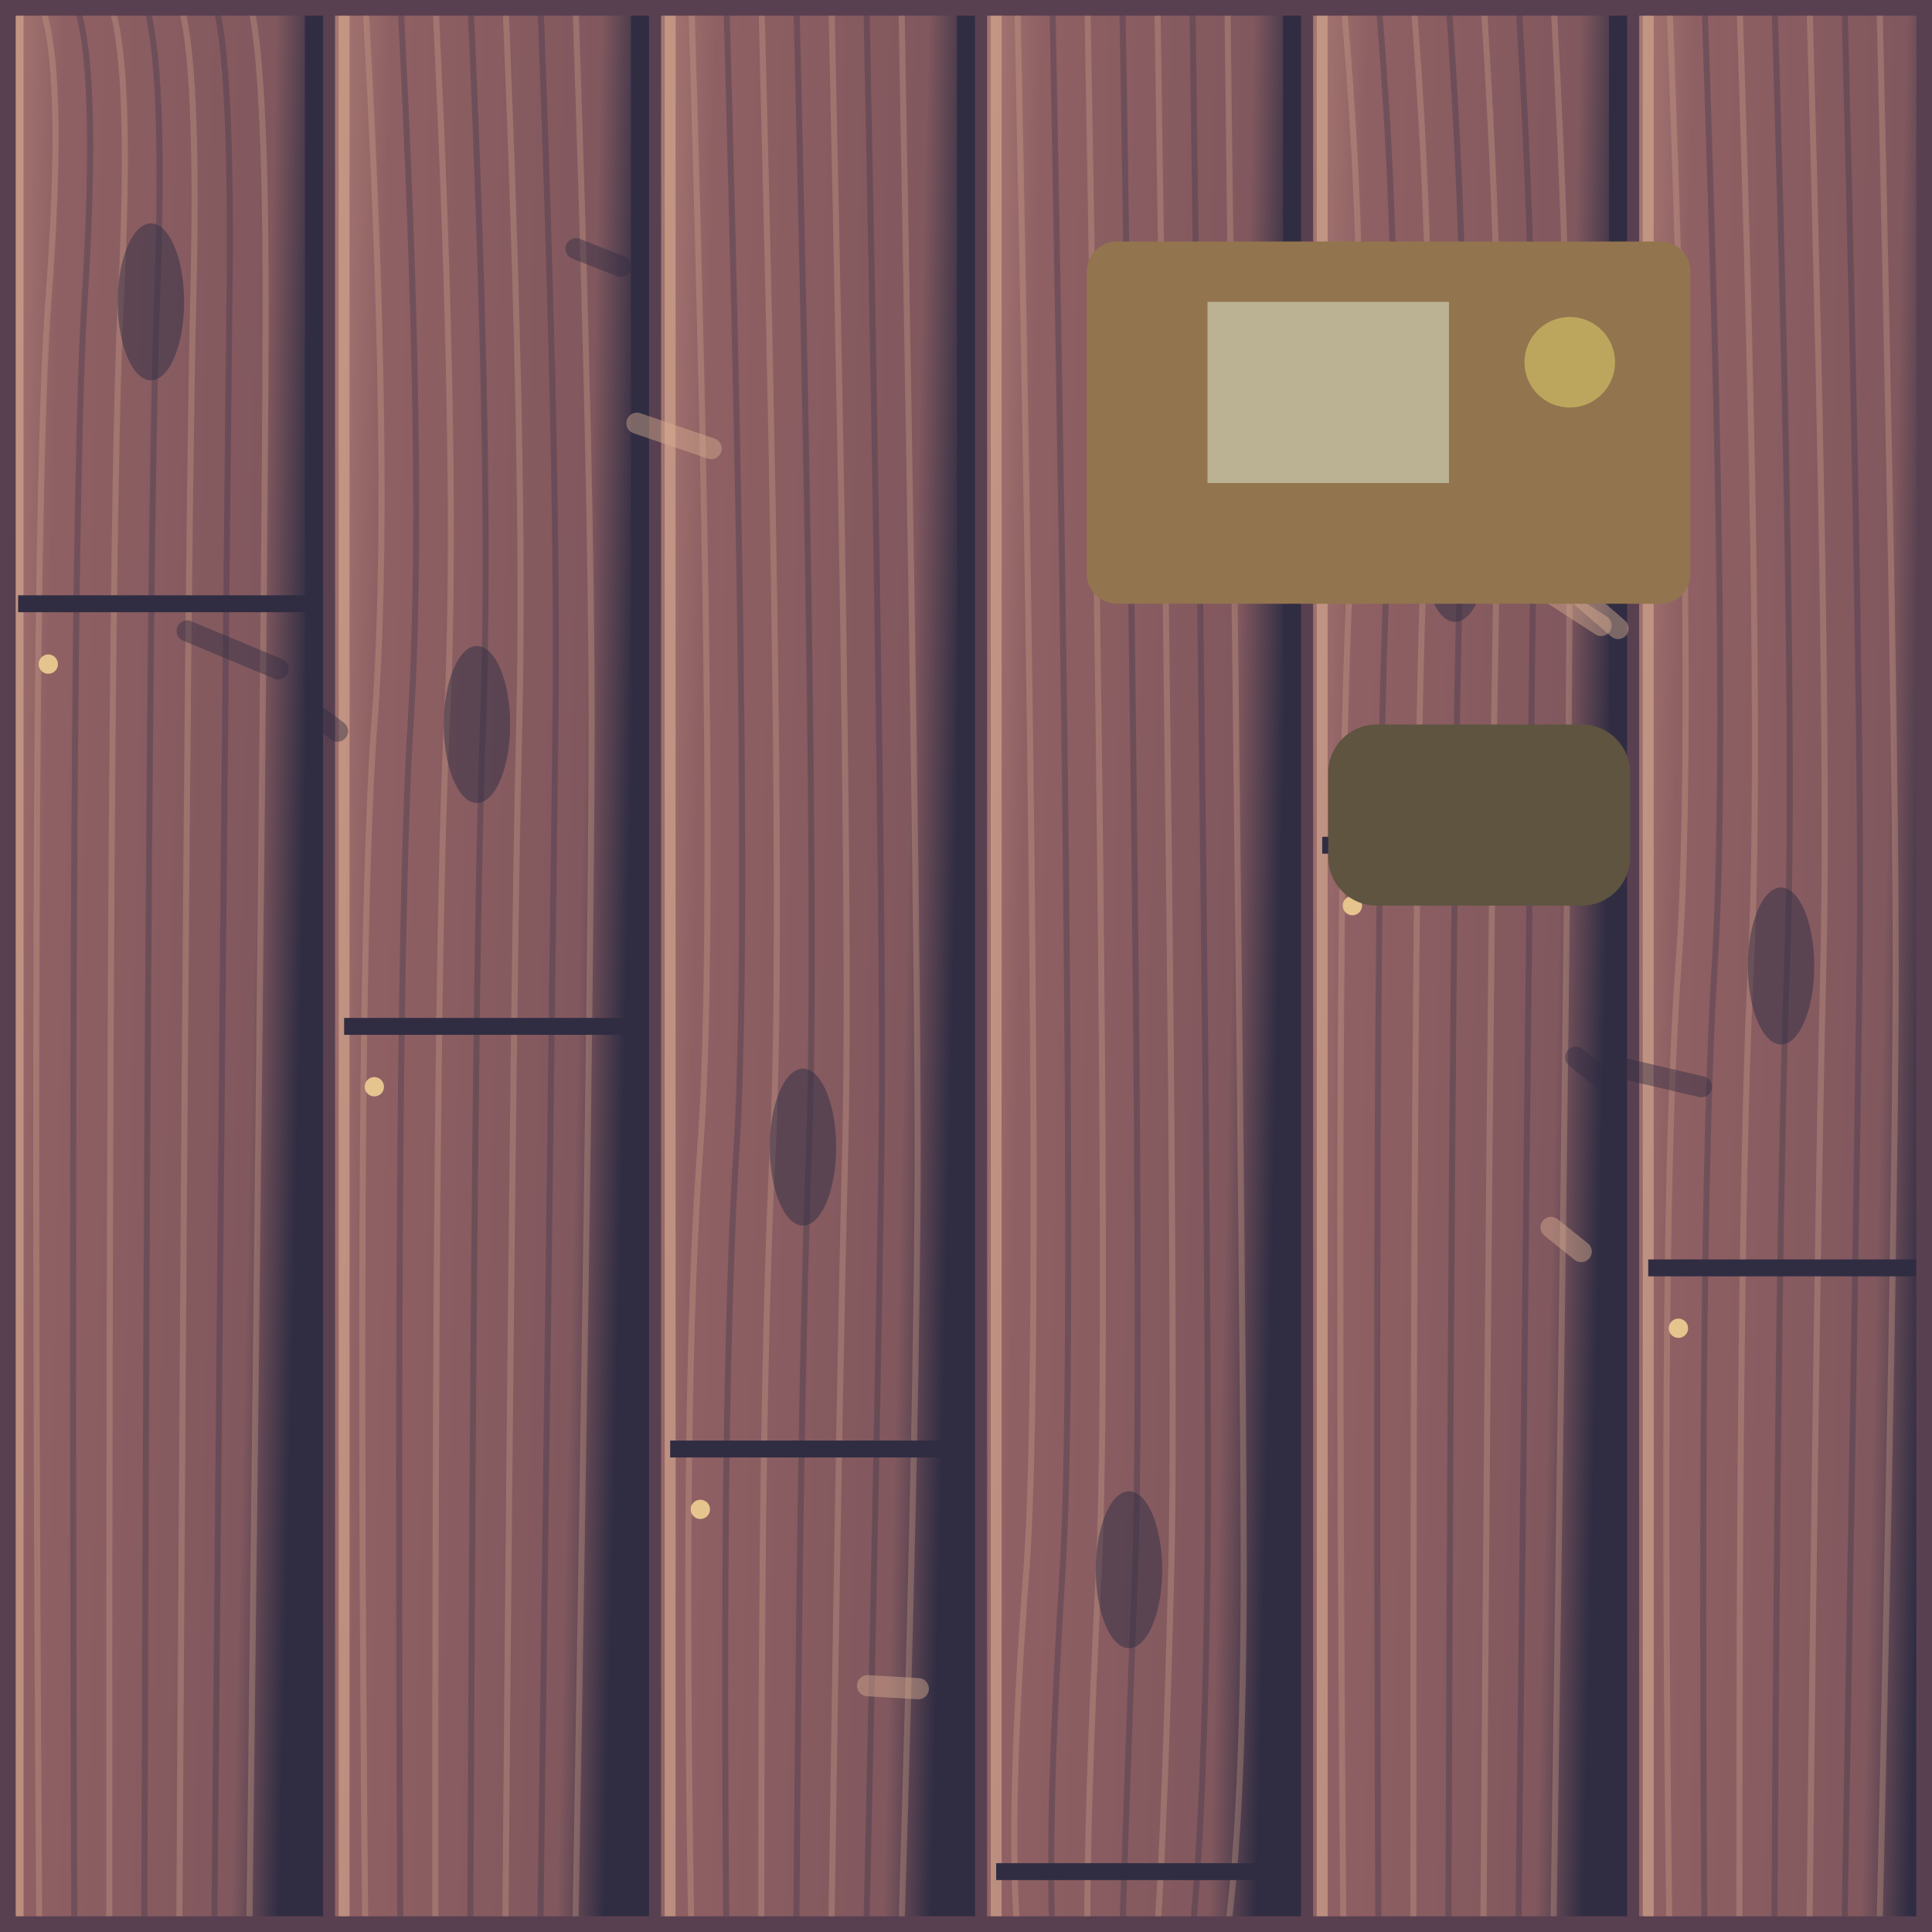
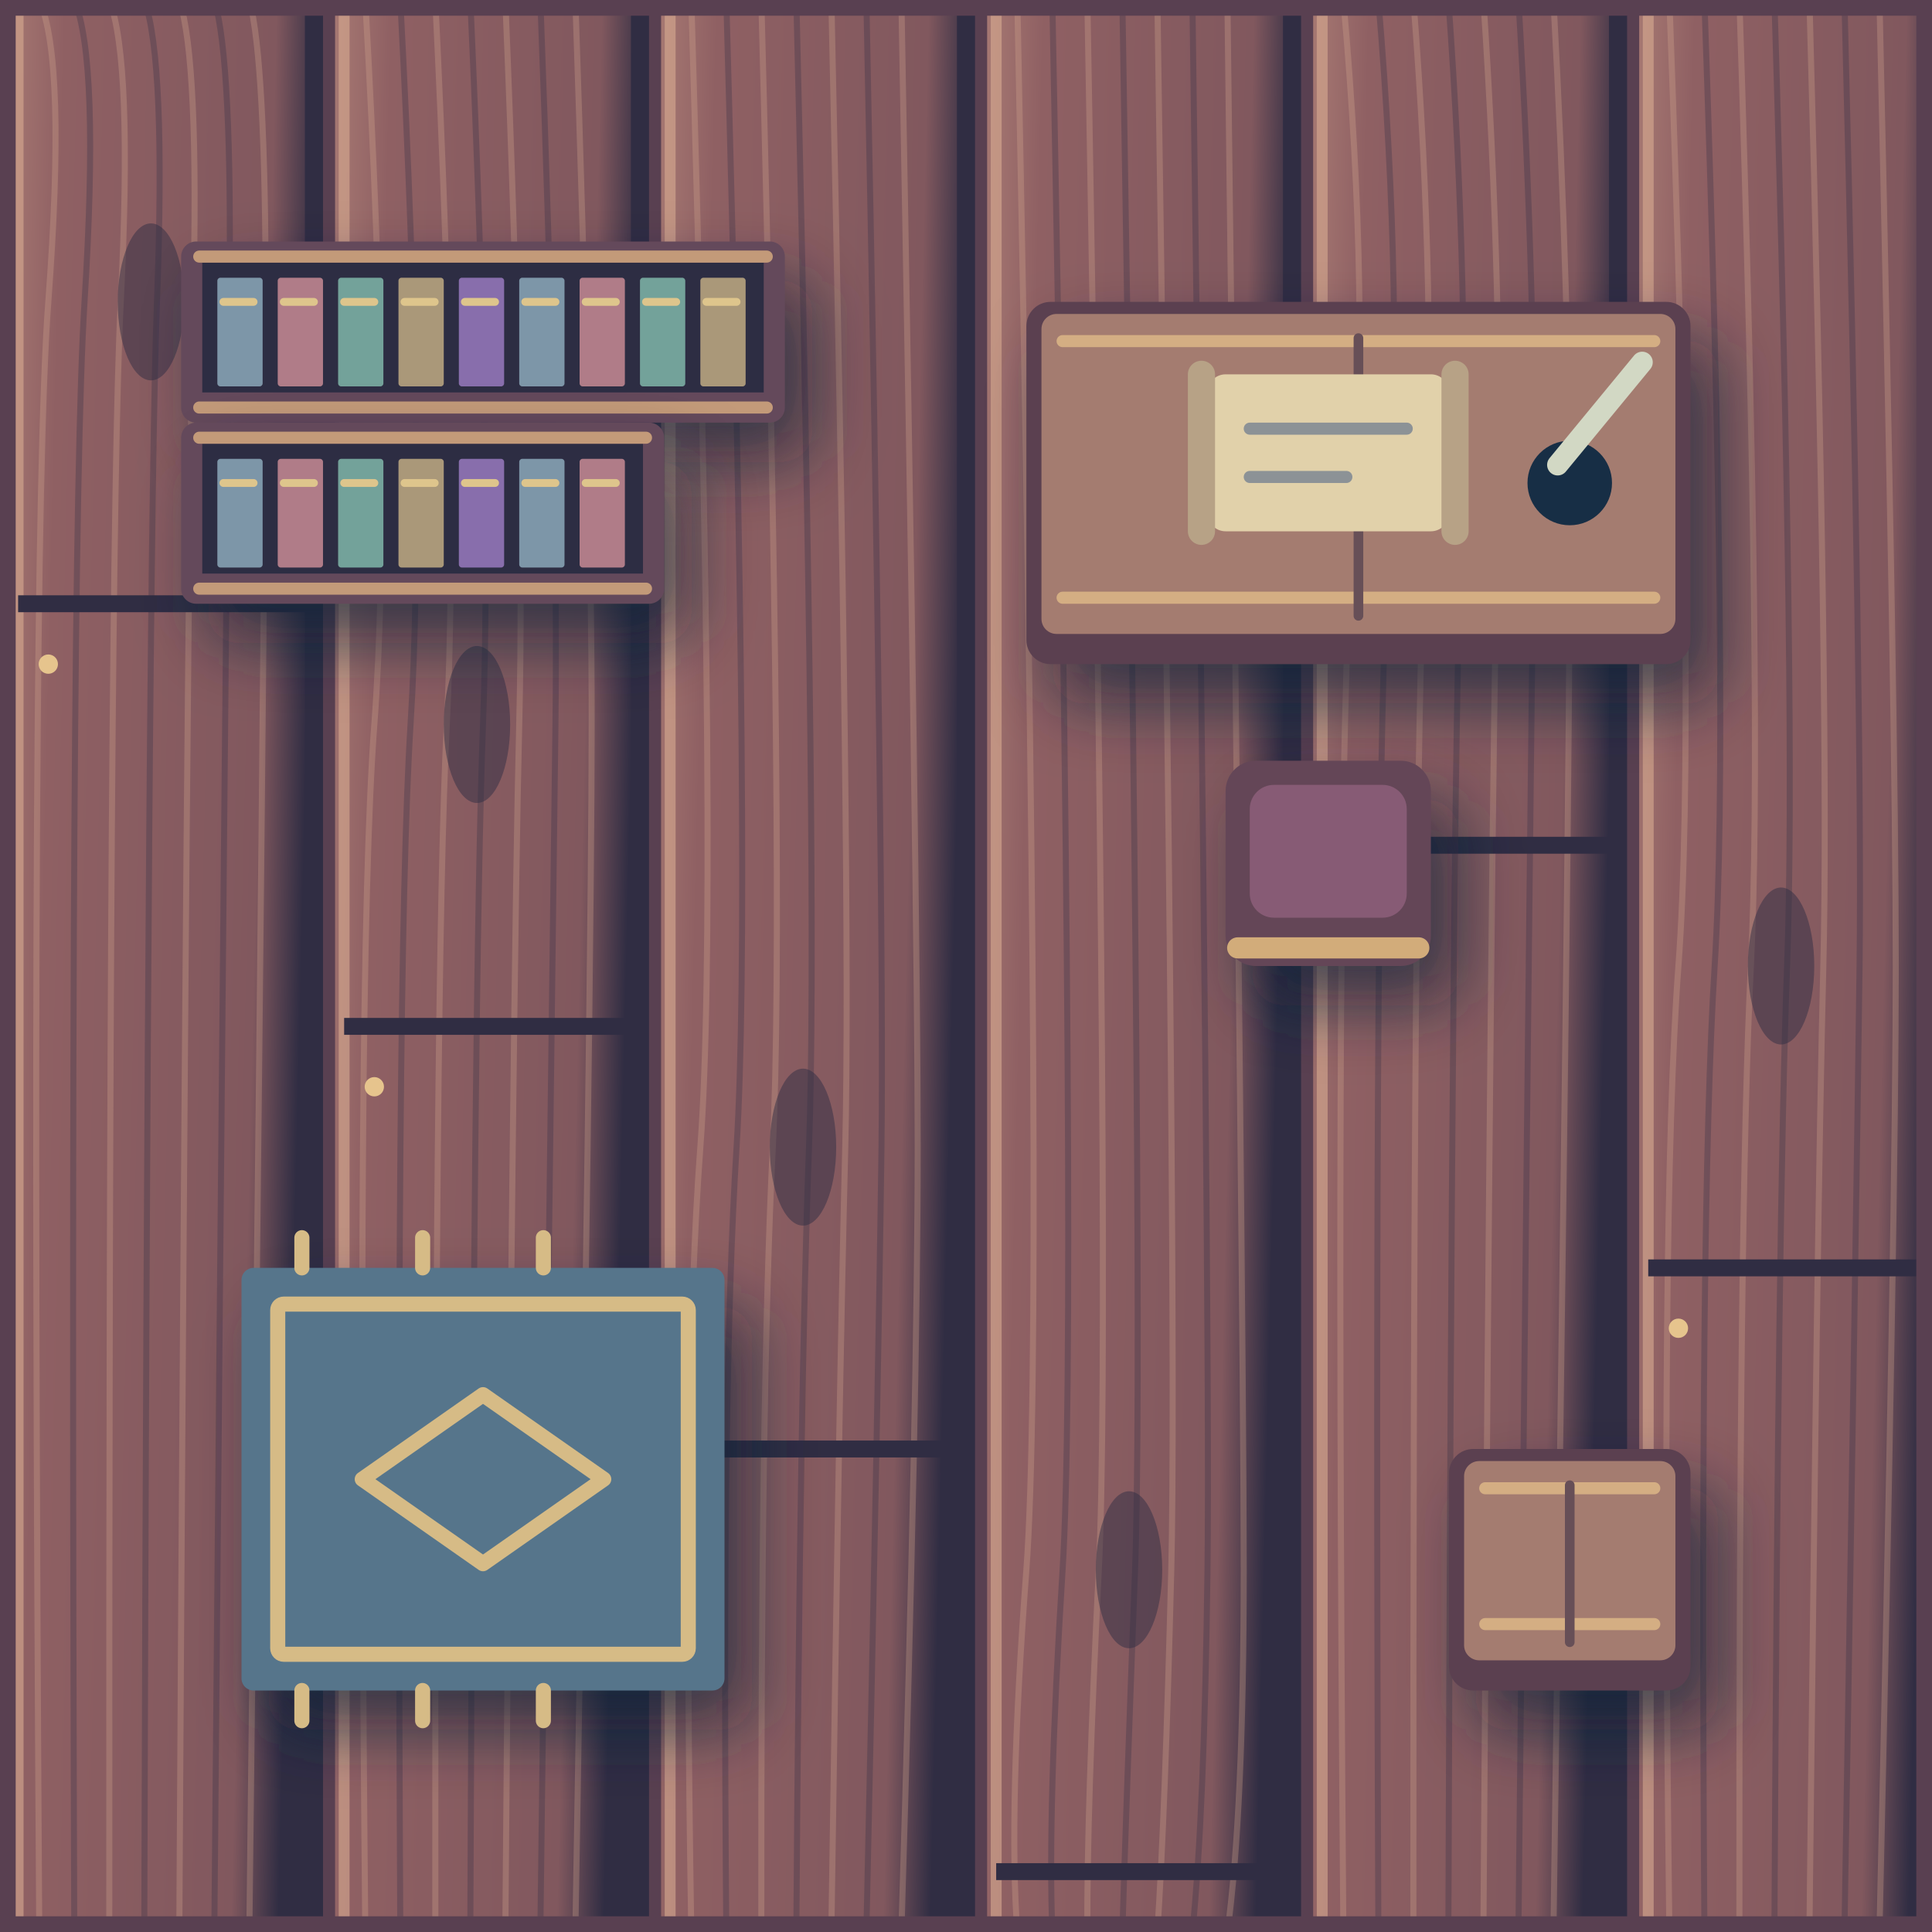
<svg xmlns="http://www.w3.org/2000/svg" width="128" height="128" viewBox="0 0 32 32">
  <defs>
-     <linearGradient id="stone0" x1=".15" y1="0" x2=".7" y2="1">
-       <stop stop-color="#976d6b" />
-       <stop offset=".3" stop-color="#83595f" />
-       <stop offset="1" stop-color="#6c4d57" />
-     </linearGradient>
-     <linearGradient id="stone1" x1=".15" y1="0" x2=".7" y2="1">
-       <stop stop-color="#956b6a" />
-       <stop offset=".3" stop-color="#80575e" />
-       <stop offset="1" stop-color="#6a4b56" />
-     </linearGradient>
-     <linearGradient id="stone2" x1=".15" y1="0" x2=".7" y2="1">
-       <stop stop-color="#936a69" />
-       <stop offset=".3" stop-color="#7d555d" />
-       <stop offset="1" stop-color="#674a56" />
-     </linearGradient>
-     <linearGradient id="stone3" x1=".15" y1="0" x2=".7" y2="1">
-       <stop stop-color="#916969" />
-       <stop offset=".3" stop-color="#7a545c" />
-       <stop offset="1" stop-color="#654955" />
-     </linearGradient>
-     <linearGradient id="stone4" x1=".15" y1="0" x2=".7" y2="1">
-       <stop stop-color="#8e6868" />
-       <stop offset=".3" stop-color="#77525b" />
-       <stop offset="1" stop-color="#634854" />
-     </linearGradient>
-     <linearGradient id="stone5" x1=".15" y1="0" x2=".7" y2="1">
-       <stop stop-color="#8c6667" />
-       <stop offset=".3" stop-color="#74505a" />
-       <stop offset="1" stop-color="#614654" />
-     </linearGradient>
-     <linearGradient id="stone6" x1=".15" y1="0" x2=".7" y2="1">
-       <stop stop-color="#8a6566" />
-       <stop offset=".3" stop-color="#714e59" />
-       <stop offset="1" stop-color="#5f4553" />
-     </linearGradient>
-     <linearGradient id="stone7" x1=".15" y1="0" x2=".7" y2="1">
-       <stop stop-color="#876466" />
-       <stop offset=".3" stop-color="#6e4d58" />
-       <stop offset="1" stop-color="#5d4452" />
-     </linearGradient>
-     <linearGradient id="stone8" x1=".15" y1="0" x2=".7" y2="1">
-       <stop stop-color="#856265" />
-       <stop offset=".3" stop-color="#6b4b57" />
-       <stop offset="1" stop-color="#5a4351" />
-     </linearGradient>
    <linearGradient id="plank" x1="0" y1="0" x2="1" y2=".15">
      <stop stop-color="#a67872" />
      <stop offset=".18" stop-color="#8f6063" />
      <stop offset=".85" stop-color="#81585e" />
      <stop offset="1" stop-color="#302d43" />
    </linearGradient>
-     <radialGradient id="waterlight">
-       <stop stop-color="#d8ac91" stop-opacity=".45" />
-       <stop offset="1" stop-color="#8f6063" stop-opacity="0" />
-     </radialGradient>
    <filter id="soft" x="-.5" y="-.5" width="2" height="2">
      <feGaussianBlur stdDeviation=".55" />
    </filter>
-     <linearGradient id="basalt" x1="0" y1="0" x2=".7" y2="1">
-       <stop stop-color="#45424c" />
-       <stop offset=".45" stop-color="#2c2d3b" />
-       <stop offset="1" stop-color="#171d2a" />
-     </linearGradient>
-     <linearGradient id="roof" x1="0" y1="0" x2=".6" y2="1">
-       <stop stop-color="#cf9b77" />
-       <stop offset=".45" stop-color="#aa594f" />
-       <stop offset=".5" stop-color="#e1af80" />
-       <stop offset=".53" stop-color="#8d414b" />
-       <stop offset="1" stop-color="#513242" />
-     </linearGradient>
-     <linearGradient id="rockTop" x1="0" y1="0" x2=".8" y2="1">
-       <stop stop-color="#c6d6bb" />
-       <stop offset=".6" stop-color="#8ca99d" />
-       <stop offset="1" stop-color="#608087" />
-     </linearGradient>
-     <linearGradient id="rockFace" x1="0" y1="0" x2=".5" y2="1">
-       <stop stop-color="#6b8d94" />
-       <stop offset="1" stop-color="#304959" />
-     </linearGradient>
-     <radialGradient id="glow">
-       <stop stop-color="#fff3bc" stop-opacity=".8" />
-       <stop offset=".25" stop-color="#ffc174" stop-opacity=".3" />
-       <stop offset="1" stop-color="#ffbc73" stop-opacity="0" />
-     </radialGradient>
-     <radialGradient id="spring" cx=".3" cy=".25">
-       <stop stop-color="#a3f6db" />
-       <stop offset=".4" stop-color="#42c5c1" />
-       <stop offset="1" stop-color="#1e708e" />
-     </radialGradient>
-     <linearGradient id="canvas" x1="0" y1="0" x2="0" y2="1">
-       <stop stop-color="#fff1ca" />
-       <stop offset=".6" stop-color="#d8bf8f" />
-       <stop offset="1" stop-color="#9c8068" />
-     </linearGradient>
    <clipPath id="interior">
      <rect x=".26" y=".26" width="31.48" height="31.48" />
    </clipPath>
    <pattern id="ground" width="32" height="32" patternUnits="userSpaceOnUse">
      <rect x="0.15" y="0" width="5.1" height="32" rx="0" fill="url(#plank)" />
      <path d="M0.3 0v32" fill="none" stroke="#d8ac91" stroke-width="0.18" opacity=".6" />
      <path d="M5.2 0v32" fill="none" stroke="#302d43" stroke-width="0.3" />
      <path d="M0.65 0Q1.1 1 0.8 5T0.65 32" fill="none" stroke="#d8ac91" stroke-width="0.1" opacity=".3" />
      <path d="M1.23 0Q1.65 1 1.4 5T1.23 32" fill="none" stroke="#302d43" stroke-width="0.1" opacity=".3" />
      <path d="M1.81 0Q2.2 1 2 5T1.81 32" fill="none" stroke="#d8ac91" stroke-width="0.1" opacity=".3" />
      <path d="M2.39 0Q2.75 1 2.6 5T2.39 32" fill="none" stroke="#302d43" stroke-width="0.1" opacity=".3" />
      <path d="M2.97 0Q3.3 1 3.2 5T2.97 32" fill="none" stroke="#d8ac91" stroke-width="0.1" opacity=".3" />
      <path d="M3.55 0Q3.85 1 3.8 5T3.55 32" fill="none" stroke="#302d43" stroke-width="0.1" opacity=".3" />
      <path d="M4.13 0Q4.4 1 4.4 5T4.13 32" fill="none" stroke="#d8ac91" stroke-width="0.1" opacity=".3" />
      <ellipse cx="2.5" cy="5" rx="0.55" ry="1.3" fill="#302d43" opacity=".5" />
      <path d="M0.3 10h4.8" fill="none" stroke="#302d43" stroke-width="0.28" />
      <circle cx="0.8" cy="11" r="0.16" fill="#e6c48d" />
      <rect x="5.55" y="0" width="5.1" height="32" rx="0" fill="url(#plank)" />
      <path d="M5.7 0v32" fill="none" stroke="#d8ac91" stroke-width="0.18" opacity=".6" />
      <path d="M10.6 0v32" fill="none" stroke="#302d43" stroke-width="0.3" />
      <path d="M6.05 0Q6.5 8 6.2 12T6.05 32" fill="none" stroke="#d8ac91" stroke-width="0.1" opacity=".3" />
      <path d="M6.63 0Q7.05 8 6.8 12T6.63 32" fill="none" stroke="#302d43" stroke-width="0.1" opacity=".3" />
      <path d="M7.21 0Q7.6 8 7.4 12T7.21 32" fill="none" stroke="#d8ac91" stroke-width="0.1" opacity=".3" />
      <path d="M7.79 0Q8.15 8 8 12T7.79 32" fill="none" stroke="#302d43" stroke-width="0.1" opacity=".3" />
      <path d="M8.37 0Q8.7 8 8.6 12T8.37 32" fill="none" stroke="#d8ac91" stroke-width="0.1" opacity=".3" />
      <path d="M8.95 0Q9.25 8 9.2 12T8.95 32" fill="none" stroke="#302d43" stroke-width="0.1" opacity=".3" />
      <path d="M9.53 0Q9.8 8 9.8 12T9.53 32" fill="none" stroke="#d8ac91" stroke-width="0.1" opacity=".3" />
      <ellipse cx="7.9" cy="12" rx="0.55" ry="1.3" fill="#302d43" opacity=".5" />
      <path d="M5.7 17h4.8" fill="none" stroke="#302d43" stroke-width="0.28" />
      <circle cx="6.2" cy="18" r="0.16" fill="#e6c48d" />
      <rect x="10.95" y="0" width="5.1" height="32" rx="0" fill="url(#plank)" />
      <path d="M11.1 0v32" fill="none" stroke="#d8ac91" stroke-width="0.18" opacity=".6" />
      <path d="M16 0v32" fill="none" stroke="#302d43" stroke-width="0.3" />
      <path d="M11.45 0Q11.9 15 11.6 19T11.45 32" fill="none" stroke="#d8ac91" stroke-width="0.1" opacity=".3" />
      <path d="M12.03 0Q12.45 15 12.2 19T12.03 32" fill="none" stroke="#302d43" stroke-width="0.1" opacity=".3" />
      <path d="M12.61 0Q13 15 12.8 19T12.61 32" fill="none" stroke="#d8ac91" stroke-width="0.1" opacity=".3" />
      <path d="M13.19 0Q13.55 15 13.4 19T13.19 32" fill="none" stroke="#302d43" stroke-width="0.1" opacity=".3" />
      <path d="M13.77 0Q14.1 15 14 19T13.77 32" fill="none" stroke="#d8ac91" stroke-width="0.1" opacity=".3" />
      <path d="M14.35 0Q14.65 15 14.6 19T14.35 32" fill="none" stroke="#302d43" stroke-width="0.1" opacity=".3" />
      <path d="M14.93 0Q15.2 15 15.2 19T14.93 32" fill="none" stroke="#d8ac91" stroke-width="0.1" opacity=".3" />
      <ellipse cx="13.3" cy="19" rx="0.55" ry="1.3" fill="#302d43" opacity=".5" />
      <path d="M11.1 24h4.8" fill="none" stroke="#302d43" stroke-width="0.28" />
      <circle cx="11.6" cy="25" r="0.16" fill="#e6c48d" />
      <rect x="16.35" y="0" width="5.1" height="32" rx="0" fill="url(#plank)" />
      <path d="M16.5 0v32" fill="none" stroke="#d8ac91" stroke-width="0.18" opacity=".6" />
      <path d="M21.4 0v32" fill="none" stroke="#302d43" stroke-width="0.3" />
      <path d="M16.85 0Q17.3 22 17 26T16.85 32" fill="none" stroke="#d8ac91" stroke-width="0.1" opacity=".3" />
      <path d="M17.43 0Q17.85 22 17.6 26T17.43 32" fill="none" stroke="#302d43" stroke-width="0.1" opacity=".3" />
      <path d="M18.01 0Q18.4 22 18.2 26T18.01 32" fill="none" stroke="#d8ac91" stroke-width="0.1" opacity=".3" />
      <path d="M18.59 0Q18.95 22 18.8 26T18.59 32" fill="none" stroke="#302d43" stroke-width="0.1" opacity=".3" />
      <path d="M19.17 0Q19.5 22 19.4 26T19.17 32" fill="none" stroke="#d8ac91" stroke-width="0.1" opacity=".3" />
      <path d="M19.75 0Q20.05 22 20 26T19.75 32" fill="none" stroke="#302d43" stroke-width="0.1" opacity=".3" />
      <path d="M20.33 0Q20.6 22 20.6 26T20.33 32" fill="none" stroke="#d8ac91" stroke-width="0.1" opacity=".3" />
      <ellipse cx="18.7" cy="26" rx="0.55" ry="1.3" fill="#302d43" opacity=".5" />
      <path d="M16.5 31h4.8" fill="none" stroke="#302d43" stroke-width="0.28" />
      <circle cx="17" cy="32" r="0.16" fill="#e6c48d" />
      <rect x="21.75" y="0" width="5.1" height="32" rx="0" fill="url(#plank)" />
      <path d="M21.9 0v32" fill="none" stroke="#d8ac91" stroke-width="0.18" opacity=".6" />
      <path d="M26.8 0v32" fill="none" stroke="#302d43" stroke-width="0.3" />
      <path d="M22.25 0Q22.7 5 22.4 9T22.25 32" fill="none" stroke="#d8ac91" stroke-width="0.1" opacity=".3" />
      <path d="M22.83 0Q23.25 5 23 9T22.83 32" fill="none" stroke="#302d43" stroke-width="0.1" opacity=".3" />
      <path d="M23.41 0Q23.8 5 23.6 9T23.41 32" fill="none" stroke="#d8ac91" stroke-width="0.1" opacity=".3" />
      <path d="M23.99 0Q24.35 5 24.2 9T23.99 32" fill="none" stroke="#302d43" stroke-width="0.1" opacity=".3" />
      <path d="M24.57 0Q24.9 5 24.8 9T24.57 32" fill="none" stroke="#d8ac91" stroke-width="0.1" opacity=".3" />
      <path d="M25.15 0Q25.45 5 25.4 9T25.15 32" fill="none" stroke="#302d43" stroke-width="0.1" opacity=".3" />
      <path d="M25.73 0Q26 5 26 9T25.73 32" fill="none" stroke="#d8ac91" stroke-width="0.1" opacity=".3" />
      <ellipse cx="24.1" cy="9" rx="0.55" ry="1.3" fill="#302d43" opacity=".5" />
      <path d="M21.9 14h4.8" fill="none" stroke="#302d43" stroke-width="0.28" />
      <circle cx="22.4" cy="15" r="0.16" fill="#e6c48d" />
      <rect x="27.15" y="0" width="5.1" height="32" rx="0" fill="url(#plank)" />
      <path d="M27.3 0v32" fill="none" stroke="#d8ac91" stroke-width="0.18" opacity=".6" />
      <path d="M32.2 0v32" fill="none" stroke="#302d43" stroke-width="0.3" />
      <path d="M27.65 0Q28.1 12 27.8 16T27.65 32" fill="none" stroke="#d8ac91" stroke-width="0.1" opacity=".3" />
      <path d="M28.23 0Q28.65 12 28.4 16T28.23 32" fill="none" stroke="#302d43" stroke-width="0.1" opacity=".3" />
      <path d="M28.81 0Q29.2 12 29 16T28.81 32" fill="none" stroke="#d8ac91" stroke-width="0.1" opacity=".3" />
      <path d="M29.39 0Q29.75 12 29.6 16T29.39 32" fill="none" stroke="#302d43" stroke-width="0.1" opacity=".3" />
      <path d="M29.97 0Q30.3 12 30.2 16T29.97 32" fill="none" stroke="#d8ac91" stroke-width="0.1" opacity=".3" />
      <path d="M30.55 0Q30.85 12 30.8 16T30.55 32" fill="none" stroke="#302d43" stroke-width="0.1" opacity=".3" />
      <path d="M31.13 0Q31.4 12 31.4 16T31.13 32" fill="none" stroke="#d8ac91" stroke-width="0.1" opacity=".3" />
      <ellipse cx="29.5" cy="16" rx="0.55" ry="1.3" fill="#302d43" opacity=".5" />
      <path d="M27.3 21h4.8" fill="none" stroke="#302d43" stroke-width="0.28" />
      <circle cx="27.8" cy="22" r="0.16" fill="#e6c48d" />
    </pattern>
  </defs>
  <rect width="32" height="32" fill="#594051" />
  <rect x=".26" y=".26" width="31.48" height="31.48" fill="url(#ground)" />
  <g clip-path="url(#interior)" stroke-linecap="round" stroke-linejoin="round">
-     <path d="M9.54 4.12l0.74 0.29" fill="none" stroke="#302d43" stroke-width="0.35" opacity=".45" />
-     <path d="M25.69 20.33l0.5 0.4" fill="none" stroke="#d8ac91" stroke-width="0.35" opacity=".45" />
-     <path d="M26.1 17.51l0.42 0.35" fill="none" stroke="#302d43" stroke-width="0.35" opacity=".45" />
-     <path d="M25.53 9.72l0.99 0.64" fill="none" stroke="#d8ac91" stroke-width="0.35" opacity=".45" />
-     <path d="M3.1 10.45l1.51 0.63" fill="none" stroke="#302d43" stroke-width="0.35" opacity=".45" />
-     <path d="M26.06 9.77l0.74 0.64" fill="none" stroke="#d8ac91" stroke-width="0.35" opacity=".45" />
-     <path d="M5.27 11.87l0.32 0.24" fill="none" stroke="#302d43" stroke-width="0.35" opacity=".45" />
-     <path d="M10.55 7.01l1.23 0.42" fill="none" stroke="#d8ac91" stroke-width="0.35" opacity=".45" />
-     <path d="M26.86 17.69l1.32 0.31" fill="none" stroke="#302d43" stroke-width="0.35" opacity=".45" />
-     <path d="M14.37 27.92l0.84 0.05" fill="none" stroke="#d8ac91" stroke-width="0.35" opacity=".45" />
-     <rect x="18" y="4" width="10" height="6" rx="0.5" fill="#92744e" />
-     <rect x="20" y="5" width="4" height="3" rx="0" fill="#bab292" />
-     <rect x="22" y="12" width="5" height="3" rx="0.8" fill="#5e5440" />
-     <circle cx="26" cy="6" r="0.75" fill="#bca65d" />
+     <rect x="17.45" y="5.65" width="11" height="6" rx="0.5" fill="#102137" opacity=".65" filter="url(#soft)" />
+     <rect x="17" y="5" width="11" height="6" rx="0.4" fill="#5b4050" />
+     <rect x="17.25" y="5.2" width="10.5" height="5.3" rx="0.25" fill="#a47c70" />
+     <path d="M17.6 5.65h9.8M17.6 9.9h9.8" fill="none" stroke="#d4ae83" stroke-width="0.2" />
+     <path d="M22.5 5.6v4.6" fill="none" stroke="#674f57" stroke-width="0.16" />
+     <g transform="translate(22 7.5) rotate(0) scale(1)">
+       <rect x="-2" y="-1.3" width="4" height="2.6" rx="0.3" fill="#e1d1aa" />
+       <path d="M-1.3-.4h2.6m-2.6.8h1.6" fill="none" stroke="#8c9296" stroke-width="0.2" />
+       <path d="M-2.1-1.3v2.6m4.2-2.6v2.6" fill="none" stroke="#b7a286" stroke-width="0.45" />
+     </g>
+     <circle cx="26" cy="8" r="0.7" fill="#172e45" />
+     <path d="M25.8 7.7l1.4-1.7" fill="none" stroke="#d2d8c4" stroke-width="0.35" />
+     <g transform="translate(22 14) rotate(0) scale(1)">
+       <rect x="-1.25" y="-0.75" width="3.4" height="3.4" rx="0.5" fill="#102137" opacity=".65" filter="url(#soft)" />
+       <rect x="-1.7" y="-1.4" width="3.4" height="3.4" rx="0.5" fill="#644657" />
+       <rect x="-1.3" y="-1" width="2.6" height="2.2" rx="0.4" fill="#875b75" />
+       <path d="M-1.5 1.7h3" fill="none" stroke="#d2ac7a" stroke-width="0.35" />
+     </g>
+     <g transform="translate(3 4) rotate(0) scale(1)">
+       <rect x="0.45" y="0.65" width="10" height="3" rx="0.5" fill="#102137" opacity=".65" filter="url(#soft)" />
+       <rect x="0" y="0" width="10" height="3" rx="0.25" fill="#64495b" />
+       <rect x="0.35" y="0.35" width="9.3" height="2.15" rx="0" fill="#2d2d43" />
+       <rect x="0.6" y="0.6" width="0.75" height="1.8" rx="0.05" fill="#7d96a8" />
+       <path d="M0.7 1h.5" fill="none" stroke="#dec58c" stroke-width="0.13" />
+       <rect x="1.6" y="0.6" width="0.75" height="1.8" rx="0.05" fill="#b07c88" />
+       <path d="M1.7 1h.5" fill="none" stroke="#dec58c" stroke-width="0.13" />
+       <rect x="2.6" y="0.6" width="0.75" height="1.8" rx="0.05" fill="#73a29a" />
+       <path d="M2.7 1h.5" fill="none" stroke="#dec58c" stroke-width="0.13" />
+       <rect x="3.6" y="0.6" width="0.75" height="1.8" rx="0.05" fill="#aa9879" />
+       <path d="M3.7 1h.5" fill="none" stroke="#dec58c" stroke-width="0.13" />
+       <rect x="4.6" y="0.6" width="0.75" height="1.8" rx="0.05" fill="#886eac" />
+       <path d="M4.7 1h.5" fill="none" stroke="#dec58c" stroke-width="0.13" />
+       <rect x="5.6" y="0.6" width="0.75" height="1.8" rx="0.05" fill="#7d96a8" />
+       <path d="M5.7 1h.5" fill="none" stroke="#dec58c" stroke-width="0.13" />
+       <rect x="6.6" y="0.6" width="0.75" height="1.8" rx="0.05" fill="#b07c88" />
+       <path d="M6.7 1h.5" fill="none" stroke="#dec58c" stroke-width="0.13" />
+       <rect x="7.6" y="0.6" width="0.75" height="1.8" rx="0.05" fill="#73a29a" />
+       <path d="M7.7 1h.5" fill="none" stroke="#dec58c" stroke-width="0.13" />
+       <rect x="8.6" y="0.6" width="0.75" height="1.8" rx="0.05" fill="#aa9879" />
+       <path d="M8.7 1h.5" fill="none" stroke="#dec58c" stroke-width="0.13" />
+       <path d="M.3 .25h9.4M.3 2.75h9.4" fill="none" stroke="#c39a79" stroke-width="0.2" />
+     </g>
+     <g transform="translate(3 7) rotate(0) scale(1)">
+       <rect x="0.45" y="0.65" width="8" height="3" rx="0.5" fill="#102137" opacity=".65" filter="url(#soft)" />
+       <rect x="0" y="0" width="8" height="3" rx="0.25" fill="#64495b" />
+       <rect x="0.35" y="0.35" width="7.3" height="2.15" rx="0" fill="#2d2d43" />
+       <rect x="0.6" y="0.6" width="0.75" height="1.8" rx="0.05" fill="#7d96a8" />
+       <path d="M0.7 1h.5" fill="none" stroke="#dec58c" stroke-width="0.13" />
+       <rect x="1.6" y="0.6" width="0.75" height="1.8" rx="0.05" fill="#b07c88" />
+       <path d="M1.7 1h.5" fill="none" stroke="#dec58c" stroke-width="0.13" />
+       <rect x="2.6" y="0.6" width="0.75" height="1.8" rx="0.05" fill="#73a29a" />
+       <path d="M2.7 1h.5" fill="none" stroke="#dec58c" stroke-width="0.13" />
+       <rect x="3.6" y="0.6" width="0.75" height="1.8" rx="0.05" fill="#aa9879" />
+       <path d="M3.7 1h.5" fill="none" stroke="#dec58c" stroke-width="0.13" />
+       <rect x="4.6" y="0.6" width="0.75" height="1.8" rx="0.05" fill="#886eac" />
+       <path d="M4.7 1h.5" fill="none" stroke="#dec58c" stroke-width="0.13" />
+       <rect x="5.6" y="0.6" width="0.75" height="1.8" rx="0.05" fill="#7d96a8" />
+       <path d="M5.7 1h.5" fill="none" stroke="#dec58c" stroke-width="0.13" />
+       <rect x="6.6" y="0.6" width="0.75" height="1.8" rx="0.05" fill="#b07c88" />
+       <path d="M6.7 1h.5" fill="none" stroke="#dec58c" stroke-width="0.13" />
+       <path d="M.3 .25h7.4M.3 2.75h7.4" fill="none" stroke="#c39a79" stroke-width="0.2" />
+     </g>
+     <rect x="4.45" y="21.65" width="8" height="7" rx="0.5" fill="#102137" opacity=".65" filter="url(#soft)" />
+     <rect x="4" y="21" width="8" height="7" rx="0.2" fill="#56758b" />
+     <rect x="4.6" y="21.6" width="6.8" height="5.8" rx="0.1" fill="none" stroke="#d6bb86" stroke-width=".25" />
+     <path d="M8 23.1l2 1.4-2 1.4-2-1.4Z" fill="none" stroke="#d6bb86" stroke-width="0.25" />
+     <path d="M5 20.5v.5m2-.5v.5m2-.5v.5M5 28v.5m2-.5v.5m2-.5v.5" fill="none" stroke="#d6bb86" stroke-width="0.25" />
+     <rect x="24.45" y="24.65" width="4" height="4" rx="0.5" fill="#102137" opacity=".65" filter="url(#soft)" />
+     <rect x="24" y="24" width="4" height="4" rx="0.4" fill="#5b4050" />
+     <rect x="24.25" y="24.2" width="3.5" height="3.3" rx="0.25" fill="#a47c70" />
+     <path d="M24.6 24.65h2.8M24.6 26.9h2.8" fill="none" stroke="#d4ae83" stroke-width="0.2" />
+     <path d="M26 24.6v2.6" fill="none" stroke="#674f57" stroke-width="0.16" />
  </g>
</svg>
